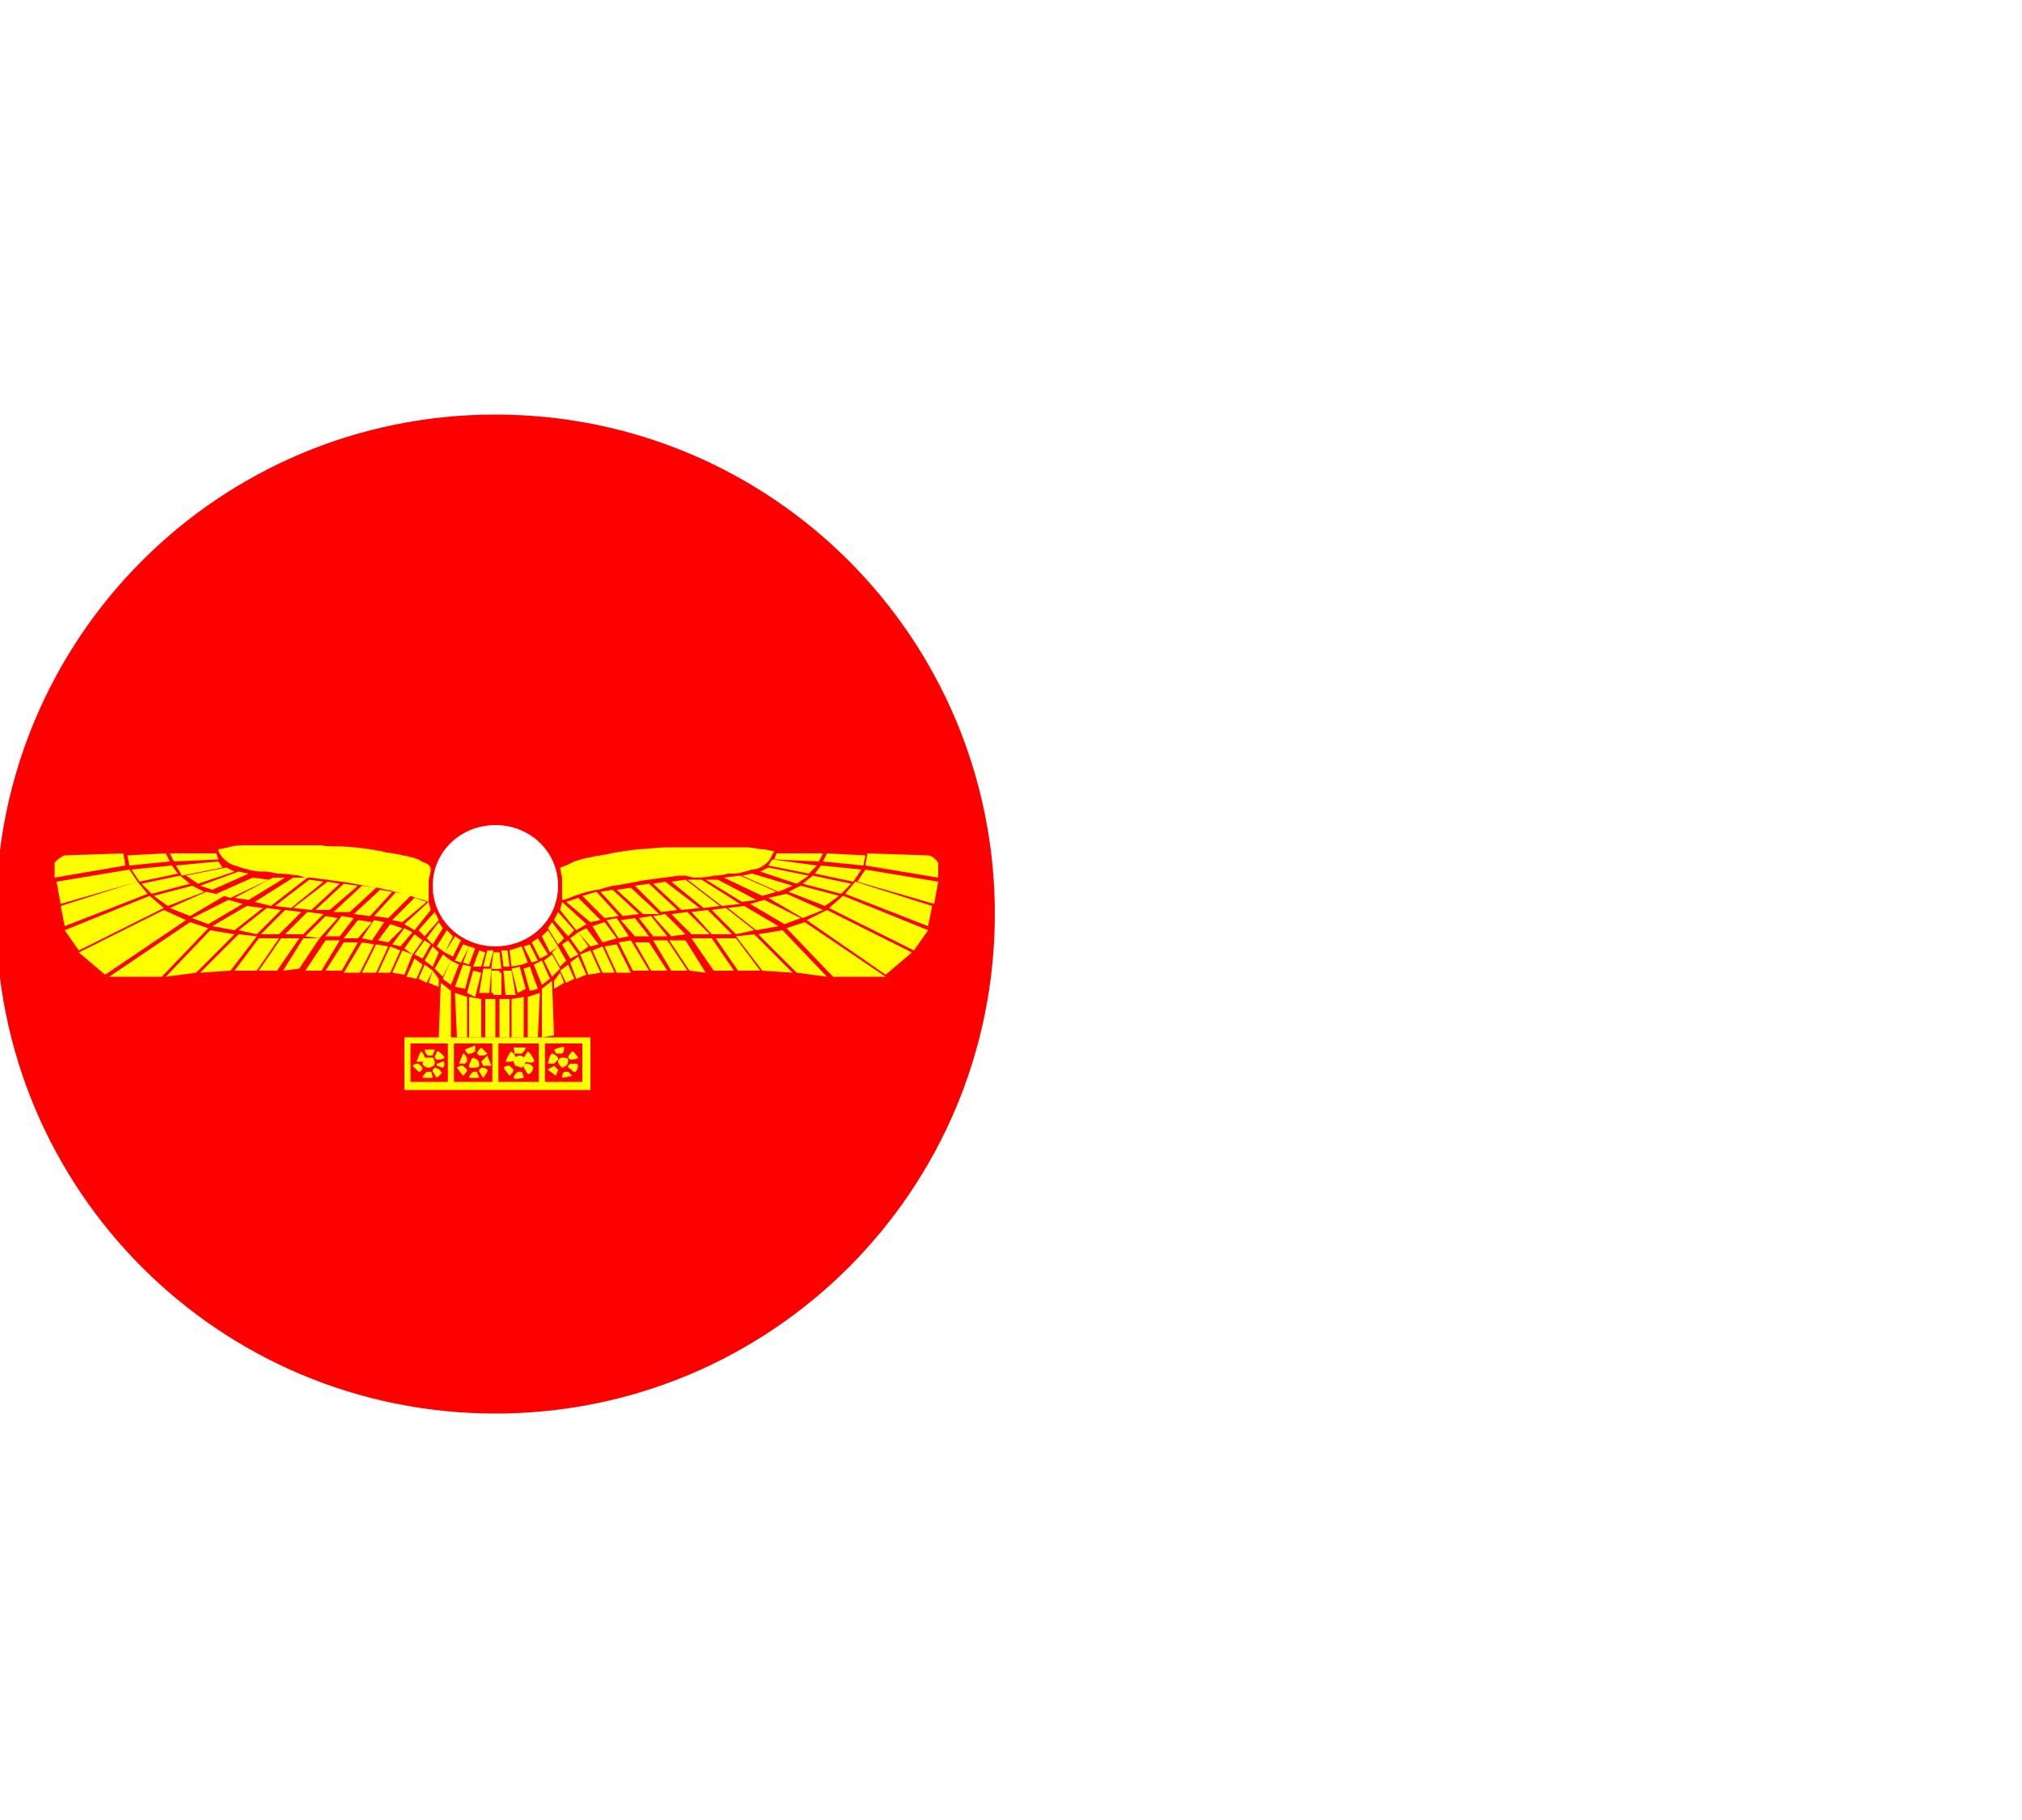
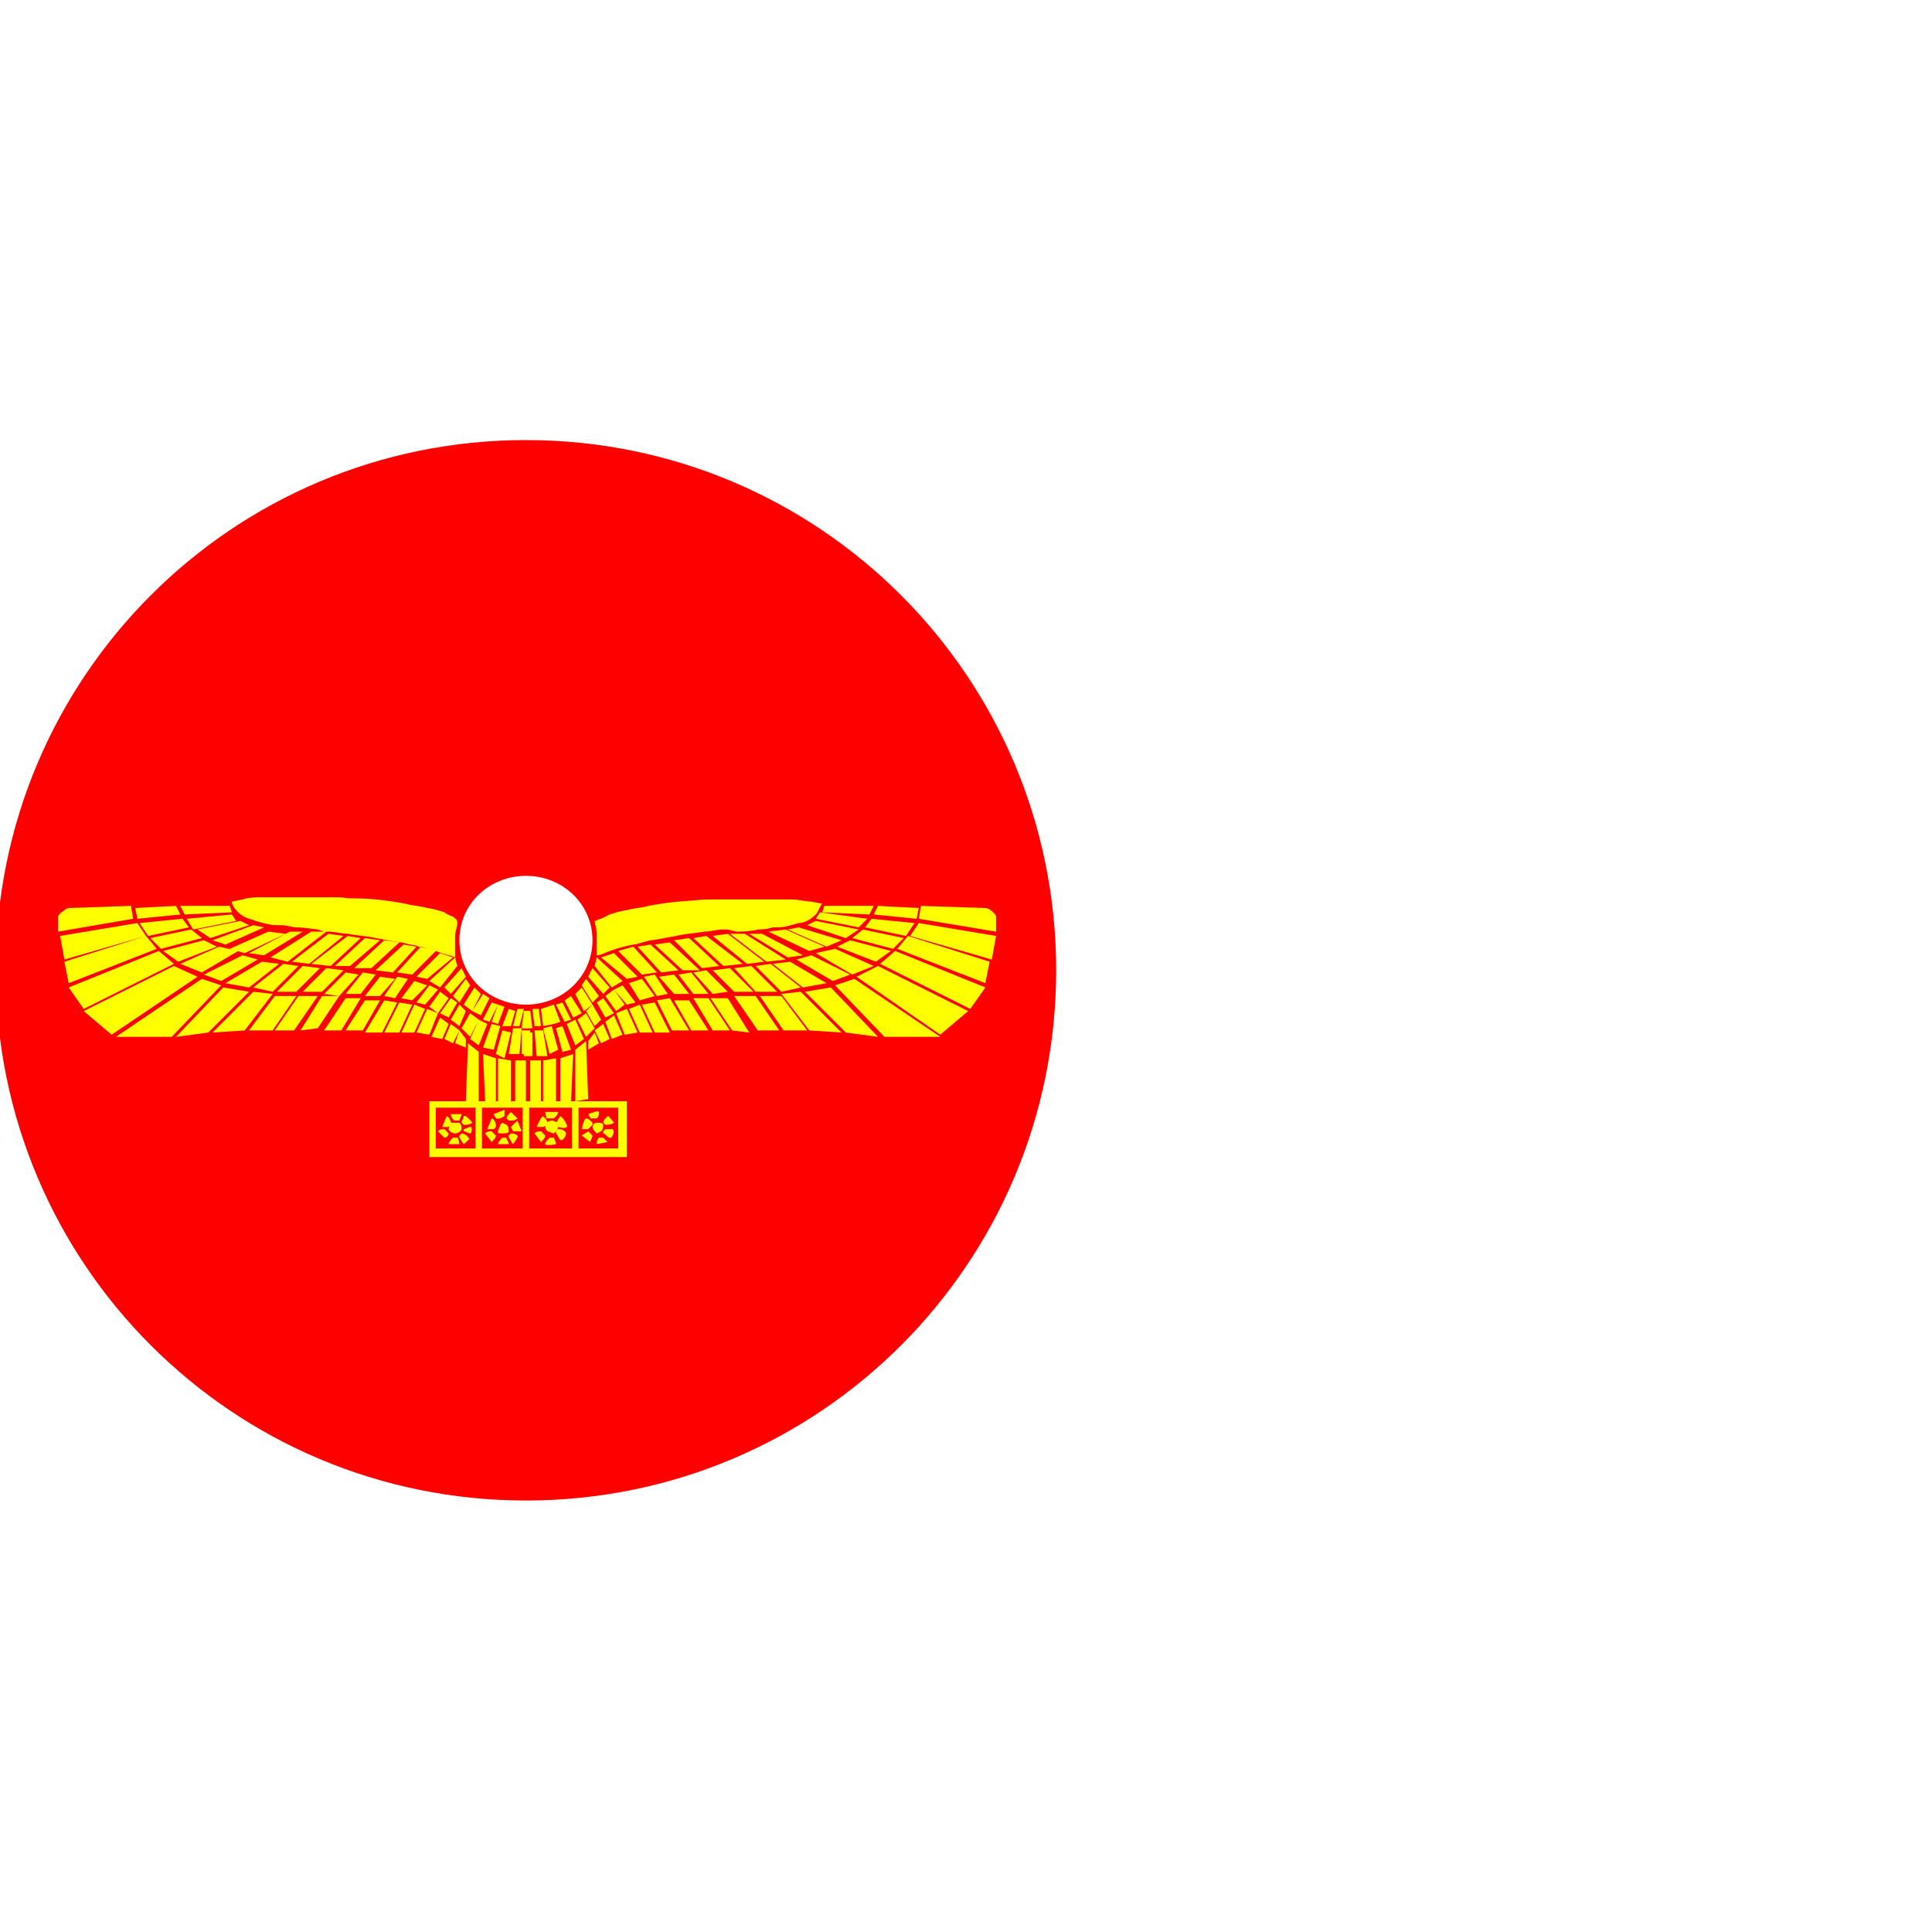
- <svg xmlns="http://www.w3.org/2000/svg" version="1.2" baseProfile="tiny-ps" viewBox="0 0 100 90" width="100" height="90">
+ <svg xmlns="http://www.w3.org/2000/svg" version="1.2" baseProfile="tiny-ps" viewBox="0 0 90 90" width="90" height="90">
  <style>
		tspan { white-space:pre }
		.shp0 { fill: #ffffff } 
		.shp1 { fill: #ff0000 } 
		.shp2 { fill: #ffff00 } 
		.shp3 { fill: none;stroke: #ffff00;stroke-width: 0.3 } 
	</style>
  <path id="Lager 1" class="shp0" d="M-6 -17L483 -17L483 126L-6 126L-6 -17Z" />
  <path id="Layer" class="shp1" d="M24.5 69.9C10.84 69.9 -0.2 58.86 -0.2 45.2C-0.2 31.54 10.84 20.5 24.5 20.5C38.16 20.5 49.2 31.54 49.2 45.2C49.2 58.86 38.16 69.9 24.5 69.9Z" />
  <g id="Lager_2">
    <path id="Border" fill-rule="evenodd" class="shp2" d="M20 51.3L29.2 51.3L29.2 53.9L20 53.9L20 51.3ZM28.8 51.6L20.3 51.6L20.3 53.5L28.8 53.5L28.8 51.6Z" />
    <path id="Layer" class="shp3" d="M26.8 51.5L26.8 53.7" />
    <path id="Layer" class="shp3" d="M24.5 51.5L24.5 53.6" />
    <path id="Layer" class="shp3" d="M22.3 51.5L22.3 53.6" />
    <path id="Layer" class="shp2" d="M21 51.9L21.5 51.9C21.5 52 21.4 52.1 21.4 52.2L21.4 52.2L21.4 52.2L21.2 52.2L21.2 52.2L21.2 52.2C21.1 52.2 21 52 21 51.9ZM20.9 52.8C20.9 52.9 20.8 53 20.7 53L20.4 52.7C20.5 52.6 20.6 52.6 20.7 52.6L20.7 52.6L20.7 52.6L20.9 52.8C21 52.8 21 52.8 20.9 52.8L20.9 52.8ZM21.6 53.3C21.5 53.2 21.5 53.1 21.4 53L21.4 53L21.4 52.9L21.5 52.8L21.5 52.8C21.6 52.8 21.8 52.9 21.8 53C22 53 21.6 53.3 21.6 53.3L21.6 53.3ZM20.9 52.5C20.8 52.5 20.7 52.5 20.6 52.5L20.8 52C20.9 52 21 52.2 21 52.3L21 52.3C21 52.3 21 52.3 21 52.4L20.9 52.5L20.9 52.5L20.9 52.5L20.9 52.5ZM21.4 53.3L20.9 53.3C20.9 53.2 21 53.1 21.1 53L21.1 53L21.1 53L21.3 53C21.3 52.9 21.4 53.2 21.4 53.3L21.4 53.3ZM22 52.3C21.9 52.4 21.7 52.4 21.6 52.4L21.5 52.3L21.5 52.3L21.5 52.3C21.5 52.2 21.6 52.1 21.6 52C21.7 51.9 22 52.3 22 52.3L22 52.3ZM21.4 52.3C21.5 52.4 21.5 52.5 21.5 52.6C21.5 52.7 21.3 52.8 21.2 52.8C21.1 52.8 20.9 52.7 20.9 52.6C20.9 52.5 21 52.4 21 52.3L21.1 52.3L21.4 52.3L21.4 52.3L21.4 52.3ZM21.9 52.8C21.8 52.8 21.7 52.7 21.6 52.7L21.6 52.7L21.6 52.7L21.6 52.6L21.6 52.6C21.7 52.6 21.8 52.5 21.9 52.5C22 52.4 22 52.8 21.9 52.8L21.9 52.8Z" />
    <path id="Layer" class="shp2" d="M27.4 51.9C27.4 51.9 27.9 51.7 27.9 51.8C27.9 51.9 27.9 52 27.8 52.1L27.8 52.1L27.8 52.1L27.6 52.1C27.6 52.1 27.6 52.1 27.5 52.1L27.5 52.1C27.6 52.2 27.5 52.1 27.4 51.9ZM27.6 52.9C27.6 53 27.5 53.1 27.5 53.2L27.1 52.9C27.2 52.8 27.3 52.8 27.4 52.7L27.4 52.7L27.4 52.7L27.6 52.9L27.6 52.9L27.6 52.9ZM28.4 53C28.3 53 28.2 52.8 28.1 52.8L28.1 52.8C28.1 52.8 28.1 52.8 28.1 52.7L28.2 52.6L28.2 52.6C28.3 52.6 28.4 52.6 28.5 52.6C28.7 52.6 28.5 53.1 28.4 53L28.4 53ZM27.4 52.6C27.3 52.6 27.2 52.6 27.1 52.6C27.1 52.6 27.2 52.1 27.3 52.1C27.4 52.1 27.5 52.2 27.6 52.3L27.6 52.3C27.6 52.3 27.6 52.3 27.6 52.4L27.4 52.6C27.5 52.6 27.4 52.6 27.4 52.6L27.4 52.6L27.4 52.6ZM28.3 53.2L27.8 53.3C27.8 53.2 27.8 53.1 27.9 53L27.9 53L27.9 53L28.1 53C28 52.9 28.2 53.1 28.3 53.2ZM28.6 52.3C28.5 52.4 28.2 52.4 28.2 52.4L28.1 52.3L28.1 52.3L28.1 52.3C28.1 52.2 28.2 52.1 28.3 52C28.3 51.9 28.6 52.3 28.6 52.3L28.6 52.3ZM27.8 52.8C27.7 52.7 27.6 52.6 27.6 52.5C27.6 52.4 27.7 52.3 27.8 52.3C27.9 52.3 28.1 52.3 28.1 52.4C28.1 52.5 28.1 52.6 28 52.7L28 52.7L27.8 52.8L27.8 52.8L27.8 52.8Z" />
    <path id="Layer" class="shp2" d="M25.4 51.8L26 51.8C26 51.9 25.9 52 25.8 52.1L25.8 52.1C25.8 52.1 25.8 52.1 25.7 52.1L25.5 52.1C25.5 52.1 25.5 52.1 25.4 52.1L25.4 52.1C25.5 52.1 25.4 51.9 25.4 51.8ZM25.4 52.9C25.4 53 25.3 53.1 25.2 53.2L24.9 52.8C25 52.7 25.1 52.7 25.2 52.7L25.2 52.7L25.2 52.7L25.4 52.9C25.4 52.8 25.4 52.8 25.4 52.9L25.4 52.9ZM26.1 53.1C26 53 26 52.9 25.9 52.8L25.9 52.8L25.9 52.7L26 52.6L26 52.6C26.1 52.6 26.2 52.6 26.3 52.7C26.5 52.8 26.2 53.2 26.1 53.1ZM25.3 52.5C25.2 52.5 25.1 52.5 25 52.5C25 52.5 25.2 52 25.3 52C25.4 52.1 25.5 52.2 25.5 52.3L25.5 52.3C25.5 52.3 25.5 52.3 25.5 52.4L25.3 52.5L25.3 52.5L25.3 52.5L25.3 52.5ZM25.9 53.3C25.9 53.3 25.4 53.4 25.4 53.3C25.4 53.2 25.5 53.1 25.6 53L25.6 53L25.6 53L25.8 53C25.8 53 25.9 53.2 25.9 53.3ZM26.4 52.5C26.3 52.6 26 52.5 26 52.5L25.9 52.3L25.9 52.3L25.9 52.3C26 52.2 26 52.1 26.1 52C26.2 52 26.5 52.5 26.4 52.5L26.4 52.5ZM25.5 52.7C25.4 52.6 25.4 52.5 25.4 52.4C25.4 52.3 25.6 52.2 25.7 52.2C25.8 52.2 26 52.3 26 52.4C26 52.5 26 52.6 25.9 52.7L25.8 52.8L25.5 52.7L25.5 52.7L25.5 52.7Z" />
    <path id="Layer" class="shp2" d="M23 51.9L23.5 51.7C23.5 51.8 23.5 51.9 23.5 52L23.5 52L23.5 52L23.3 52.1C23.3 52.1 23.3 52.1 23.2 52.1L23.2 52.1C23.2 52.2 23 52 23 51.9ZM23.1 52.9C23.1 53 23 53.1 22.9 53.2L22.6 52.8C22.7 52.7 22.8 52.7 22.9 52.7L22.9 52.7L22.9 52.7L23.1 52.9C23.2 52.9 23.2 52.9 23.1 52.9L23.1 52.9ZM23.9 53.3C23.8 53.2 23.8 53.1 23.7 53L23.7 53L23.7 52.9L23.8 52.8L23.8 52.8C23.9 52.8 24 52.8 24.1 52.9C24.2 52.9 23.9 53.3 23.9 53.3L23.9 53.3ZM23 52.6C22.9 52.6 22.8 52.6 22.7 52.6L22.9 52.1C23 52.1 23.1 52.3 23.1 52.4L23.1 52.4C23.1 52.4 23.1 52.4 23.1 52.5L23 52.6C23 52.5 23 52.6 23 52.6L23 52.6L23 52.6ZM23.7 53.3L23.2 53.3C23.2 53.2 23.3 53.1 23.4 53L23.4 53L23.4 53L23.6 53C23.5 52.9 23.7 53.2 23.7 53.3L23.7 53.3ZM24.3 52.7C24.2 52.7 23.9 52.7 23.9 52.7L23.8 52.5L23.8 52.5L23.8 52.5C23.9 52.4 24 52.3 24.1 52.2C24.1 52.2 24.3 52.7 24.3 52.7ZM23.6 52.4C23.7 52.5 23.7 52.6 23.7 52.7C23.7 52.8 23.5 52.8 23.4 52.8C23.2 52.8 23.2 52.8 23.2 52.7C23.2 52.6 23.3 52.5 23.3 52.4L23.4 52.3L23.6 52.4L23.6 52.4ZM24.1 52.1C24 52.2 23.9 52.2 23.8 52.2L23.8 52.2C23.8 52.2 23.8 52.2 23.7 52.2L23.6 52.1L23.6 52.1C23.6 52 23.7 51.9 23.8 51.8C23.8 51.8 24.1 52.1 24.1 52.1L24.1 52.1Z" />
    <path id="Sun" class="shp0" d="M27.6 43.8C27.6 45.5 26.2 46.8 24.5 46.8C22.8 46.8 21.4 45.5 21.4 43.8C21.4 42.1 22.8 40.8 24.5 40.8C26.2 40.8 27.6 42.1 27.6 43.8Z" />
    <path id="Eagle" fill-rule="evenodd" class="shp2" d="M21.7 51.3L21.8 48.6L22.3 49L22.3 51.4L21.7 51.3ZM23.2 49.3L23.8 49.4L23.8 51.3L23.2 51.3L23.2 49.3ZM24.3 48L24.7 48L24.7 49.1L24.3 49.1L24.3 48ZM23.7 49.1L23.9 47.9L24.3 47.9L24.2 49.1L23.7 49.1ZM21.2 48.6L21.4 48L21.7 48.4L21.7 48.8L21.2 48.6ZM23.1 49.1L23.4 48L23.8 48.1L23.5 49.3L23.1 49.1ZM20.7 48.4L21 47.7L21.4 48L21.1 48.6L20.7 48.4ZM21.9 48.4L22.3 47.5L22.7 47.7L22.3 48.7L21.9 48.4ZM20.1 48.3L20.5 47.4L20.9 47.7L20.6 48.4L20.1 48.3ZM9.9 48.1L11.8 46.2L12.7 46.3L11.4 48L9.9 48.1ZM12.8 46.4L13.8 46.4L12.7 48L11.6 48L12.8 46.4ZM12.8 48L13.9 46.4L14.8 46.4L13.7 48L12.8 48ZM19.3 46.8L19.8 47L19.3 48.1L18.7 48.1L19.3 46.8ZM14 48L15 46.4L15.8 46.4L14.8 47.9L14 48ZM18.6 46.7L19.2 46.8L18.6 48.1L17.9 48.1L18.6 46.7ZM21.5 47.9L21.9 47.2L22.3 47.5L21.9 48.3L21.5 47.9ZM21 47.5L21.4 46.8L21.7 47.1L21.4 47.8L21 47.5ZM23.9 47.8L24.1 47L24.4 47L24.2 47.8L23.9 47.8ZM24.4 47.1L24.7 47.1L24.8 47.9L24.4 47.9L24.4 47.1ZM22.9 47.6L23.2 46.8L23.5 46.9L23.2 47.7L22.9 47.6ZM20.5 47.2L21 46.5L21.3 46.7L20.9 47.4L20.5 47.2ZM22 47.1L22.5 46.3L22.8 46.5L22.4 47.3L22 47.1ZM20 46.9L20.5 46.2L20.9 46.5L20.4 47.2L20 46.9ZM21.1 46.4L21.7 45.6L21.9 45.9L21.4 46.7L21.1 46.4ZM18.7 46.5L19.3 45.7L19.9 45.9L19.2 46.6L18.7 46.5ZM17.7 46.4L17 46.4L17.7 45.5L18.4 45.6L17.7 46.4ZM20.7 46L21.5 45.1L21.7 45.5L21 46.3L20.7 46ZM14.1 46.2L15.2 45.1L16 45.2L15 46.2L14.1 46.2ZM3.9 47L3.2 46L7.4 44.3L8.1 44.9L3.9 47ZM11.8 46L13.2 44.9L13.9 45L12.7 46.2L11.8 46ZM20 45.7L21.2 44.6L21.3 45L20.5 46L20 45.7ZM10.5 45.8L12.2 44.8L13 44.9L11.6 46L10.5 45.8ZM19.4 45.5L20.5 44.4L21.1 44.6L19.9 45.6L19.4 45.5ZM9.5 45.4L11.3 44.5L12 44.7L10.3 45.7L9.5 45.4ZM18.5 45.3L19.58 44.12C19.75 44.15 19.89 44.18 20 44.21L20.3 44.3L19.2 45.4L18.5 45.3ZM19.58 44.12C19.58 44.12 19.58 44.12 19.58 44.12C19.56 44.11 19.53 44.11 19.49 44.1C19.34 44.02 19.44 44.07 19.02 43.98C19.01 43.97 19.18 44.02 19.32 44.05C19.09 44 18.79 43.92 18.7 43.9C18.5 43.9 18.1 43.8 17.5 43.7C17.1 43.6 16.7 43.6 16.2 43.5C16 43.5 15.5 43.4 15.4 43.4C15.15 43.4 15.32 43.4 15.2 43.4L13.4 44.8L12.6 44.6L14.5 43.4L15.1 43.4L14.8 43.3C14.8 43.3 14.1 43.2 13.8 43.2C13.6 43.2 13.4 43.1 13.1 43.1C12.7 43.1 12.6 43.1 11.9 42.9C11.7 42.8 11.4 42.8 11.1 42.5C11 42.4 10.8 42.2 10.8 42C10.8 42 10.8 42 11.3 41.9C11.6 41.8 11.9 41.8 12.2 41.8C12.4 41.8 13.2 41.8 13.2 41.8C13.7 41.8 14.3 41.8 14.6 41.8C15.2 41.8 15.2 41.8 15.9 41.8C16.4 41.9 16.4 41.8 17.5 41.9C17.6 41.9 18.4 42 18.9 42.1C19.2 42.2 19.6 42.2 19.9 42.3C19.9 42.3 20.1 42.3 20.7 42.5C20.7 42.5 20.8 42.6 21.1 42.7C21.2 42.8 21.3 42.8 21.3 43C21.3 43.2 21.2 43.4 21.2 43.6C21.2 43.9 21.2 43.7 21.2 43.7C21.2 43.9 21.2 44.2 21.2 44.4C21.2 44.5 21.2 44.5 21.2 44.6C21 44.5 20.8 44.5 20.3 44.3C20.3 44.3 20.19 44.26 20 44.21L19.6 44.1L19.58 44.12ZM3 44.8L6.8 43.6L7.3 44.2L3.2 45.8L3 44.8ZM17.5 45.2L18.8 44L19.4 44.1L18.3 45.3L17.5 45.2ZM17.9 43.8L18.6 43.9L17.3 45.1L16.5 45.1L17.9 43.8ZM15.6 45L17 43.7L17.7 43.8L16.3 45L15.6 45ZM14.5 44.9L16.2 43.6L16.8 43.7L15.4 45L14.5 44.9ZM7.6 44.3L9.5 43.8L10.1 44.1L8.3 44.8L7.6 44.3ZM13.6 44.8L15.3 43.5L16 43.6L14.4 44.9L13.6 44.8ZM19.5 44.1C19.5 44.1 19.5 44.1 19.5 44.1C19.5 44.1 19.5 44.1 19.5 44.1ZM19.32 44.05C19.39 44.07 19.44 44.08 19.49 44.1C19.49 44.1 19.5 44.1 19.5 44.1C19.49 44.1 19.41 44.08 19.32 44.05ZM2.8 43.6L6.4 43L6.8 43.6L3 44.7L2.8 43.6ZM7 43.7L8.9 43.3L9.4 43.7L7.5 44.2L7 43.7ZM10.7 44.2L12.5 43.4L13.3 43.5L11.4 44.4L11.08 44.31L9.4 45.3L8.4 44.9L10.2 44.1L10.88 44.25L10.7 44.2ZM9.9 43.8L11.8 43.1L12.3 43.2L10.5 44L9.9 43.8ZM6.5 43L8.5 42.8L8.8 43.2L6.9 43.6L6.5 43ZM3.2 42.3L6.1 42.2L6.2 42.8L2.7 43.4C2.7 43.4 2.7 42.8 2.7 42.7C2.7 42.6 3.1 42.3 3.2 42.3ZM10.8 42.6L11 42.9L9 43.3L8.7 42.8L10.8 42.6ZM6.3 42.3L8.2 42.2L8.4 42.6L6.4 42.8L6.3 42.3ZM8.6 42.6L8.4 42.2L10.7 42.2L10.8 42.5L8.6 42.6ZM24 49.4L24.5 49.4L24.5 51.3L24 51.3L24 49.4ZM22.5 49.1L23.1 49.3L23.1 51.3L22.6 51.3L22.5 49.1ZM11.6 44.4L13.5 43.4L14.1 43.4L12.3 44.5L11.6 44.4ZM17.9 46.6L18.5 46.7L17.8 48.1L17 48.1L17.9 46.6ZM17.9 46.4L18.5 45.5L19 45.6L18.4 46.5L17.9 46.4ZM16.1 48L17 46.6L17.7 46.6L16.9 48L16.1 48ZM15.1 48L16.1 46.5L16.8 46.5L15.9 48L15.1 48ZM12.9 46.2L14.1 45L14.9 45.1L13.8 46.2L12.9 46.2ZM16.1 46.3L16.9 45.3L17.5 45.4L16.8 46.3L16.1 46.3ZM15.1 46.3L16.1 45.3L16.7 45.4L15.8 46.4L15.1 46.3ZM23.7 47L24 47.1L23.8 47.8L23.4 47.8L23.7 47ZM8 48.3L5.4 48.3L9.4 45.6L10.3 45.9L8 48.3ZM19.4 48.1L19.9 47L20.4 47.2L20 48.2L19.4 48.1ZM19.4 46.7L20 45.9L20.4 46.1L19.8 46.8L19.4 46.7ZM22.5 47.5L22.9 46.7L23.2 46.8L22.8 47.6L22.5 47.5ZM22.5 48.8L22.9 47.7L23.3 47.8L23 48.9L22.5 48.8ZM8.2 48.3L10.4 46L11.6 46.2L9.7 48.1L8.2 48.3ZM9.2 45.5L5.2 48.2L3.9 47.1L8.1 45L9.2 45.5ZM21.6 46.8L22.1 46L22.4 46.3L22 47.1L21.6 46.8ZM9.2 43.3L11.2 42.9L11.6 43.1L9.8 43.7L9.2 43.3Z" />
    <path id="Eagle-2" fill-rule="evenodd" class="shp2" d="M26.8 51.3L26.8 48.9L27.3 48.5L27.4 51.2L26.8 51.3ZM25.9 51.3L25.3 51.3L25.3 49.4L25.9 49.3L25.9 51.3ZM24.8 49.2L24.4 49.2L24.4 48.1L24.8 48.1L24.8 49.2ZM25 49.2L24.9 48L25.3 48L25.5 49.2L25 49.2ZM27.4 48.9L27.4 48.5L27.7 48.1L27.9 48.6L27.4 48.9ZM25.6 49.1L25.3 47.9L25.7 47.8L26 48.9L25.6 49.1ZM28 48.6L27.7 48L28.1 47.7L28.4 48.4L28 48.6ZM26.8 48.7L26.4 47.7L26.8 47.5L27.2 48.4L26.8 48.7ZM28.5 48.4L28.2 47.6L28.6 47.3L29 48.2L28.5 48.4ZM37.7 48L36.4 46.3L37.3 46.2L39.2 48.1L37.7 48ZM37.6 48L36.5 48L35.4 46.4L36.4 46.4L37.6 48ZM35.3 48L34.2 46.4L35.2 46.4L36.3 48L35.3 48ZM29.3 47L29.8 46.8L30.4 48.1L29.8 48.1L29.3 47ZM34.1 48L33.1 46.5L33.9 46.5L34.9 48.1L34.1 48ZM31.2 48.1L30.5 48.1L29.9 46.8L30.5 46.7L31.2 48.1ZM27.3 48.3L26.9 47.5L27.3 47.2L27.7 47.9L27.3 48.3ZM27.7 47.8L27.3 47.1L27.6 46.8L28 47.5L27.7 47.8ZM24.9 47.8L24.8 47L25.1 47L25.2 47.8L24.9 47.8ZM24.7 47.9L24.3 47.9L24.4 47.1L24.7 47.1L24.7 47.9ZM25.8 46.8L26.1 47.6L25.8 47.7L25.3 47.8L25.2 47L25.8 46.8ZM28.2 47.4L27.8 46.7L28.1 46.5L28.6 47.2L28.2 47.4ZM26.7 47.4L26.3 46.6L26.6 46.4L27.1 47.2L26.7 47.4ZM28.7 47.1L28.2 46.4L28.6 46.1L29.1 46.8L28.7 47.1ZM27.6 46.7L27.1 45.9L27.3 45.6L27.9 46.4L27.6 46.7ZM29.8 46.6L29.3 45.8L29.9 45.6L30.5 46.4L29.8 46.6ZM30.7 45.5L31.4 45.4L32.1 46.3L31.4 46.3L30.7 45.5ZM28.1 46.3L27.4 45.5L27.6 45.1L28.4 46L28.1 46.3ZM34.2 46.2L33.2 45.2L34 45.1L35.1 46.2L34.2 46.2ZM41 44.9L41.7 44.3L45.9 46L45.2 47L41 44.9ZM36.4 46.2L35.2 45L35.9 44.9L37.3 46L36.4 46.2ZM28.5 46L27.7 45L27.8 44.6L29 45.7L28.5 46ZM37.4 46L36 44.9L36.8 44.8L38.5 45.8L37.4 46ZM29.2 45.6L28 44.6L28.6 44.4L29.7 45.5L29.2 45.6ZM38.8 45.7L37.1 44.7L37.8 44.5L39.6 45.4L38.8 45.7ZM29.9 45.4L28.8 44.3L29.5 44.1L30.6 45.3L29.9 45.4ZM45.9 45.8L41.8 44.2L42.3 43.6L46.1 44.8L45.9 45.8ZM30.8 45.3L29.7 44.1L30.3 44L31.6 45.2L30.8 45.3ZM30.5 44L31.2 43.9L32.6 45.2L31.8 45.2L30.5 44ZM32.7 45.1L31.4 43.8L32.1 43.7L33.5 45L32.7 45.1ZM33.7 45L32.3 43.7L32.9 43.6L34.6 44.9L33.7 45ZM40.8 44.8L39 44.1L39.6 43.8L41.5 44.3L40.8 44.8ZM34.8 44.9L33.2 43.6L33.9 43.5L35.6 44.8L34.8 44.9ZM36.7 44.6L34.9 43.5L35.5 43.5L37.4 44.5L36.7 44.6ZM46.2 44.7L42.4 43.6L42.8 43L46.4 43.6L46.2 44.7ZM41.6 44.2L39.7 43.7L40.2 43.3L42.1 43.7L41.6 44.2ZM37.7 44.3L35.8 43.4L36.6 43.3L38.4 44.1L37.7 44.3ZM38.5 44.1L36.7 43.3L37.2 43.2L39.2 43.8L38.5 44.1ZM42.2 43.6L40.3 43.2L40.6 42.8L42.6 43L42.2 43.6ZM45.9 42.3C46.1 42.3 46.4 42.6 46.4 42.7C46.4 42.8 46.4 43.4 46.4 43.4L42.8 42.8L42.9 42.2L45.9 42.3ZM40.4 42.8L40 43.2L38 42.8L38.2 42.5L40.4 42.8ZM42.7 42.8L40.7 42.6L40.9 42.2L42.8 42.3L42.7 42.8ZM38.3 42.5L38.4 42.2L40.7 42.2L40.5 42.6L38.3 42.5ZM25.2 51.3L24.7 51.3L24.7 49.4L25.2 49.4L25.2 51.3ZM26.6 51.3L26.1 51.3L26.1 49.3L26.7 49.1L26.6 51.3ZM33.9 43.3C33.6 43.3 33.9 43.3 33.6 43.3C33.5 43.3 33 43.4 32.8 43.4C32.2 43.5 31.9 43.5 31.5 43.6C30.9 43.7 30.5 43.8 30.3 43.8C29.5 44 29.7 44 29.5 44C29 44.1 28.7 44.2 28.7 44.2C28.1 44.4 28 44.5 27.8 44.5C27.8 44.4 27.8 44.1 27.8 44C27.8 43.8 27.8 43.8 27.8 43.6C27.8 43.6 27.8 43.8 27.8 43.5C27.8 43.3 27.7 43 27.7 42.9C27.8 42.9 27.9 42.8 28 42.8C28.2 42.7 28.4 42.6 28.4 42.6C29 42.4 29.2 42.4 29.2 42.4C29.5 42.3 29.9 42.3 30.2 42.2C30.7 42.1 31.5 42 31.6 42C32.8 41.9 32.8 41.9 33.2 41.9C34 41.9 34 41.9 34.5 41.9C34.8 41.9 35.4 41.9 35.9 41.9C35.9 41.9 36.7 41.9 36.9 41.9C37.2 41.9 37.5 42 37.8 42C38.3 42.1 38.3 42.1 38.3 42.1C38.2 42.2 38.1 42.5 38 42.6C37.7 42.9 37.4 43 37.2 43C36.5 43.2 36.5 43.2 36 43.2C35.7 43.3 35.4 43.3 35.3 43.3C35 43.4 34.3 43.4 34.3 43.4L33.9 43.3ZM32.1 48L31.3 48L30.6 46.6L31.2 46.5L32.1 48ZM30.6 46.4L30 45.5L30.5 45.4L31.1 46.3L30.6 46.4ZM32.2 48L31.4 46.6L32.1 46.6L33 48L32.2 48ZM33.2 48L32.3 46.5L33 46.5L34 48L33.2 48ZM35.2 46.2L34.2 45.1L35 45L36.2 46.2L35.2 46.2ZM32.3 46.3L31.6 45.4L32.2 45.3L33 46.3L32.3 46.3ZM33.2 46.3L32.3 45.3L32.9 45.2L33.9 46.2L33.2 46.3ZM38.9 45.9L39.8 45.6L43.8 48.3L41.2 48.3L38.9 45.9ZM29.1 48.2L28.7 47.2L29.2 47L29.7 48.1L29.1 48.2ZM29.2 46.8L28.6 46.1L29 45.9L29.6 46.7L29.2 46.8ZM39.7 45.4L38 44.4L38.9 44.2L40.7 45L39.7 45.4ZM35.7 44.8L34 43.5L34.7 43.5L36.6 44.7L35.7 44.8ZM26.3 47.6L25.9 46.8L26.2 46.7L26.6 47.5L26.3 47.6ZM26.2 49L25.9 47.9L26.2 47.8L26.6 48.9L26.2 49ZM39.4 48.1L37.5 46.2L38.7 46L40.9 48.3L39.4 48.1ZM39.9 45.5L40.9 45L45.1 47.1L43.8 48.2L39.9 45.5ZM27.2 47.1L26.8 46.3L27.1 46L27.6 46.8L27.2 47.1ZM39.4 43.7L37.6 43.1L38 42.9L40 43.3L39.4 43.7Z" />
  </g>
</svg>
